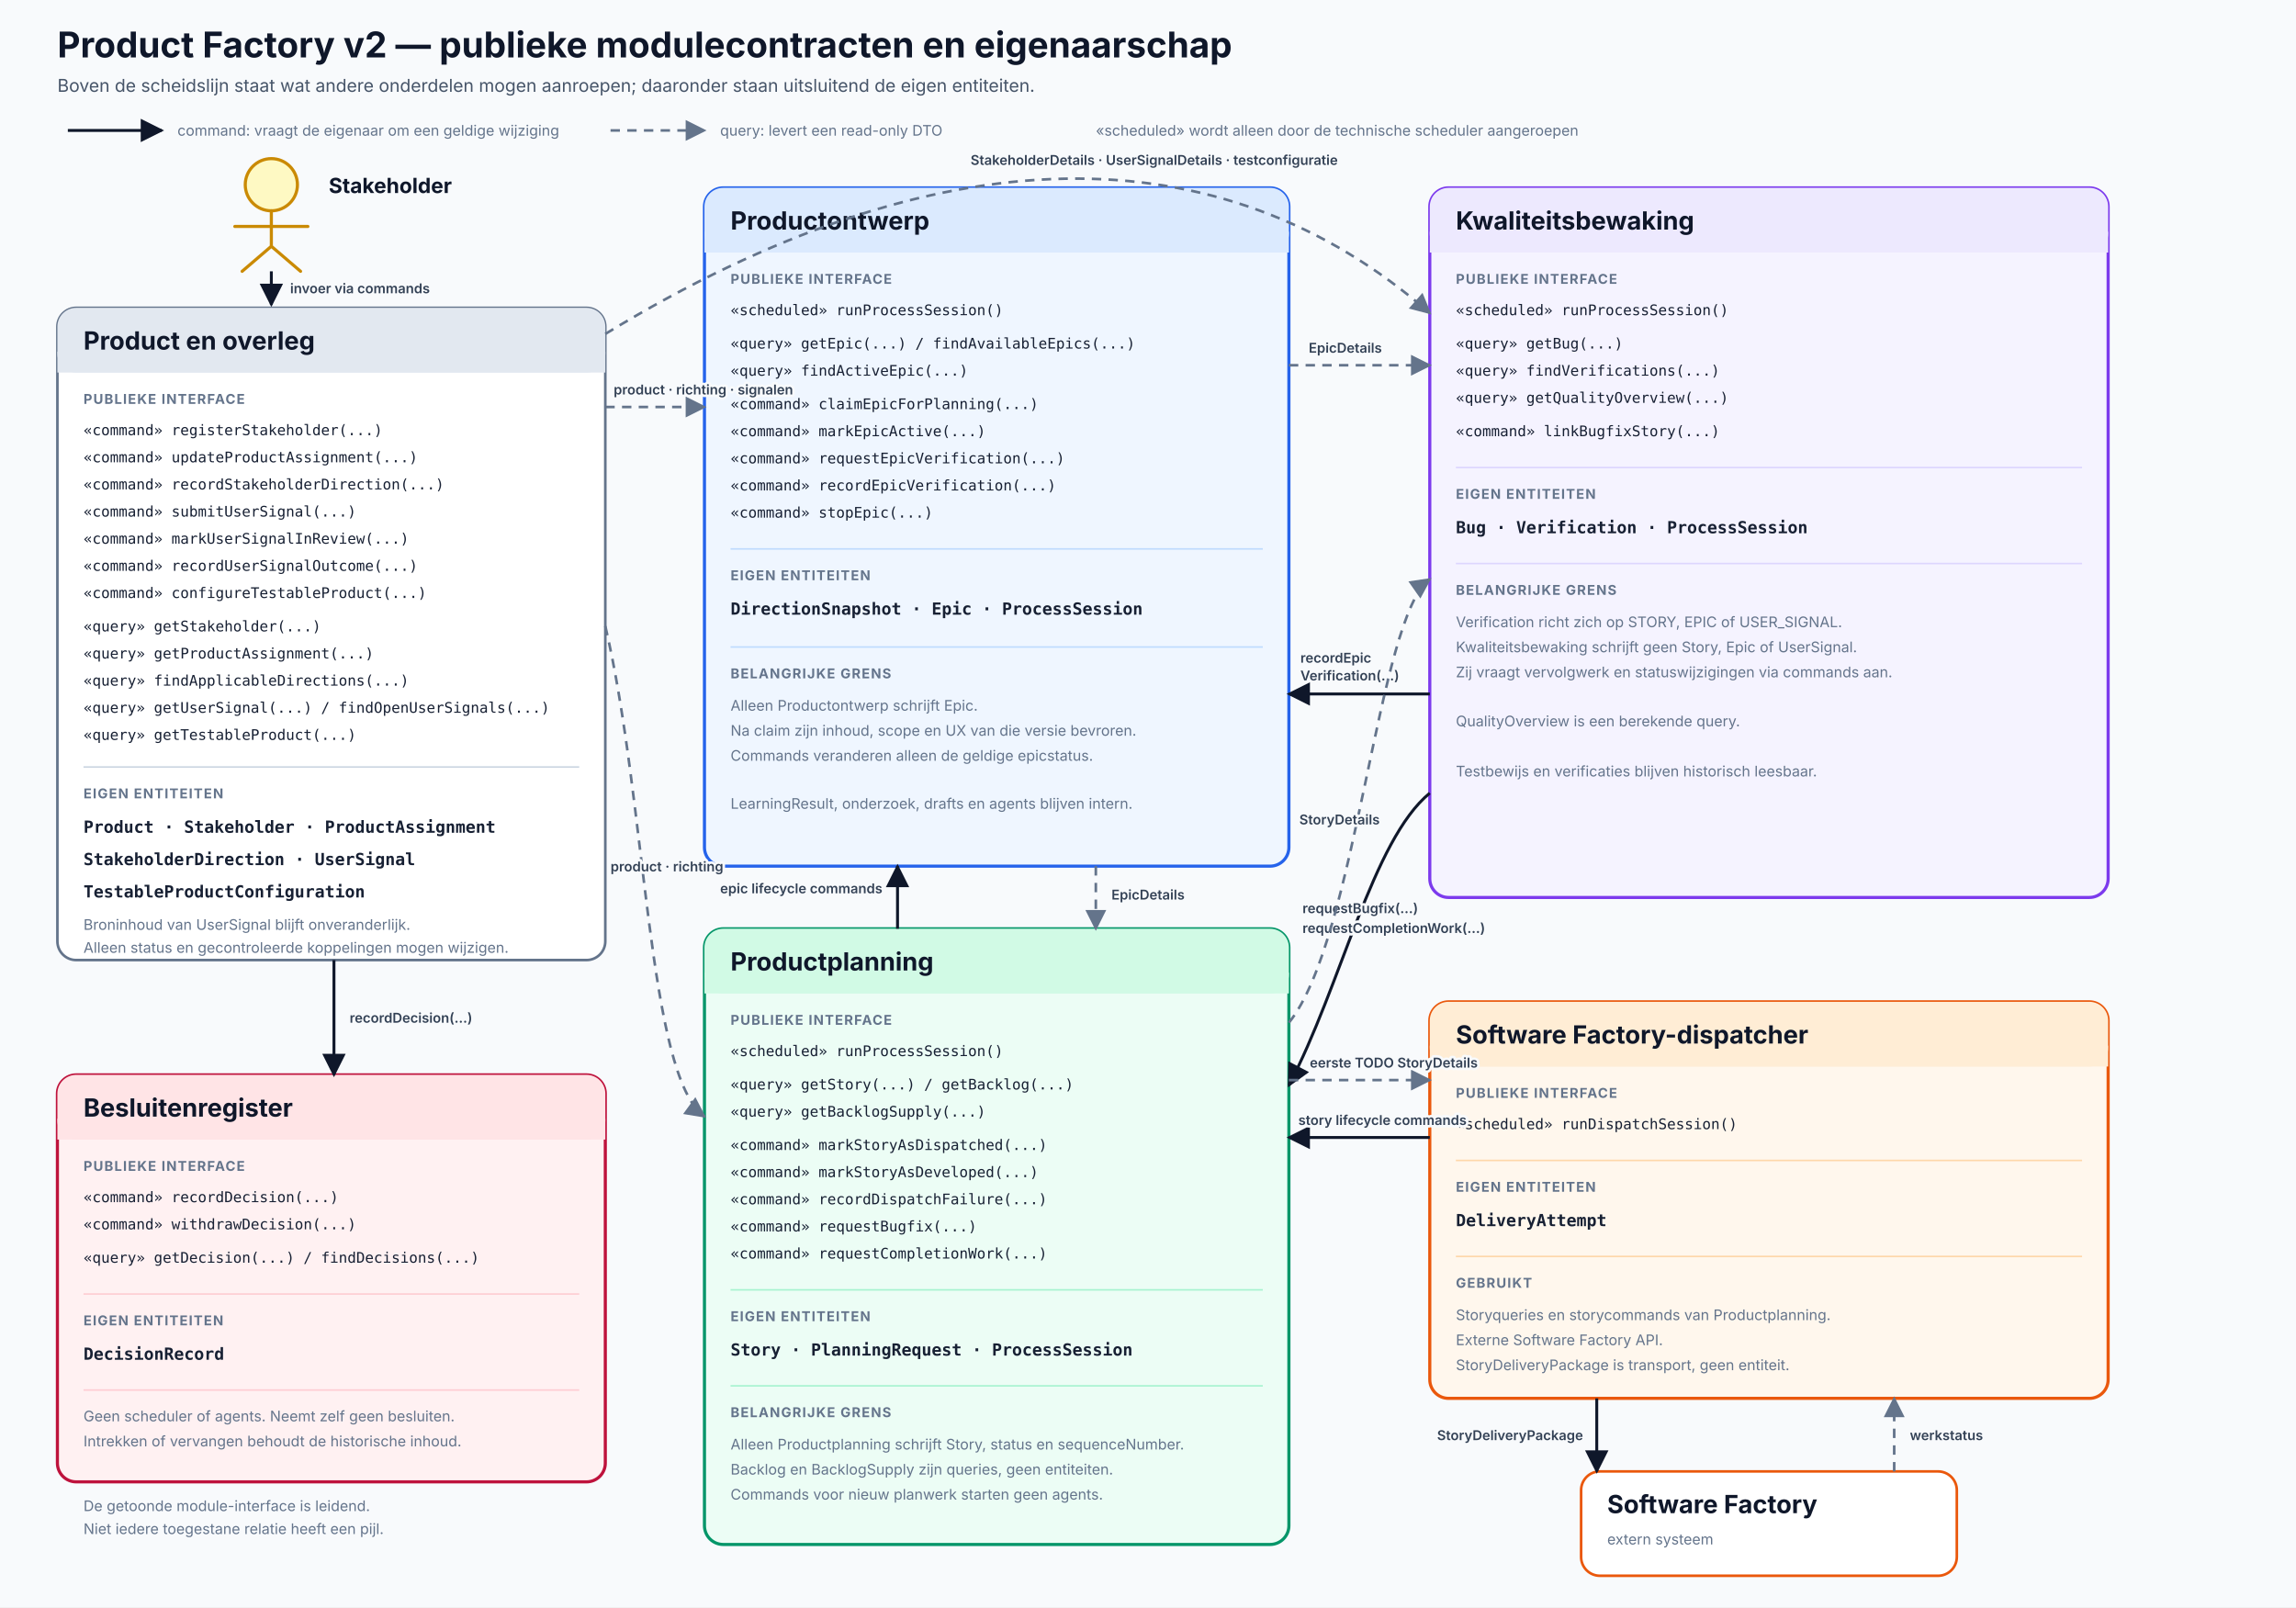
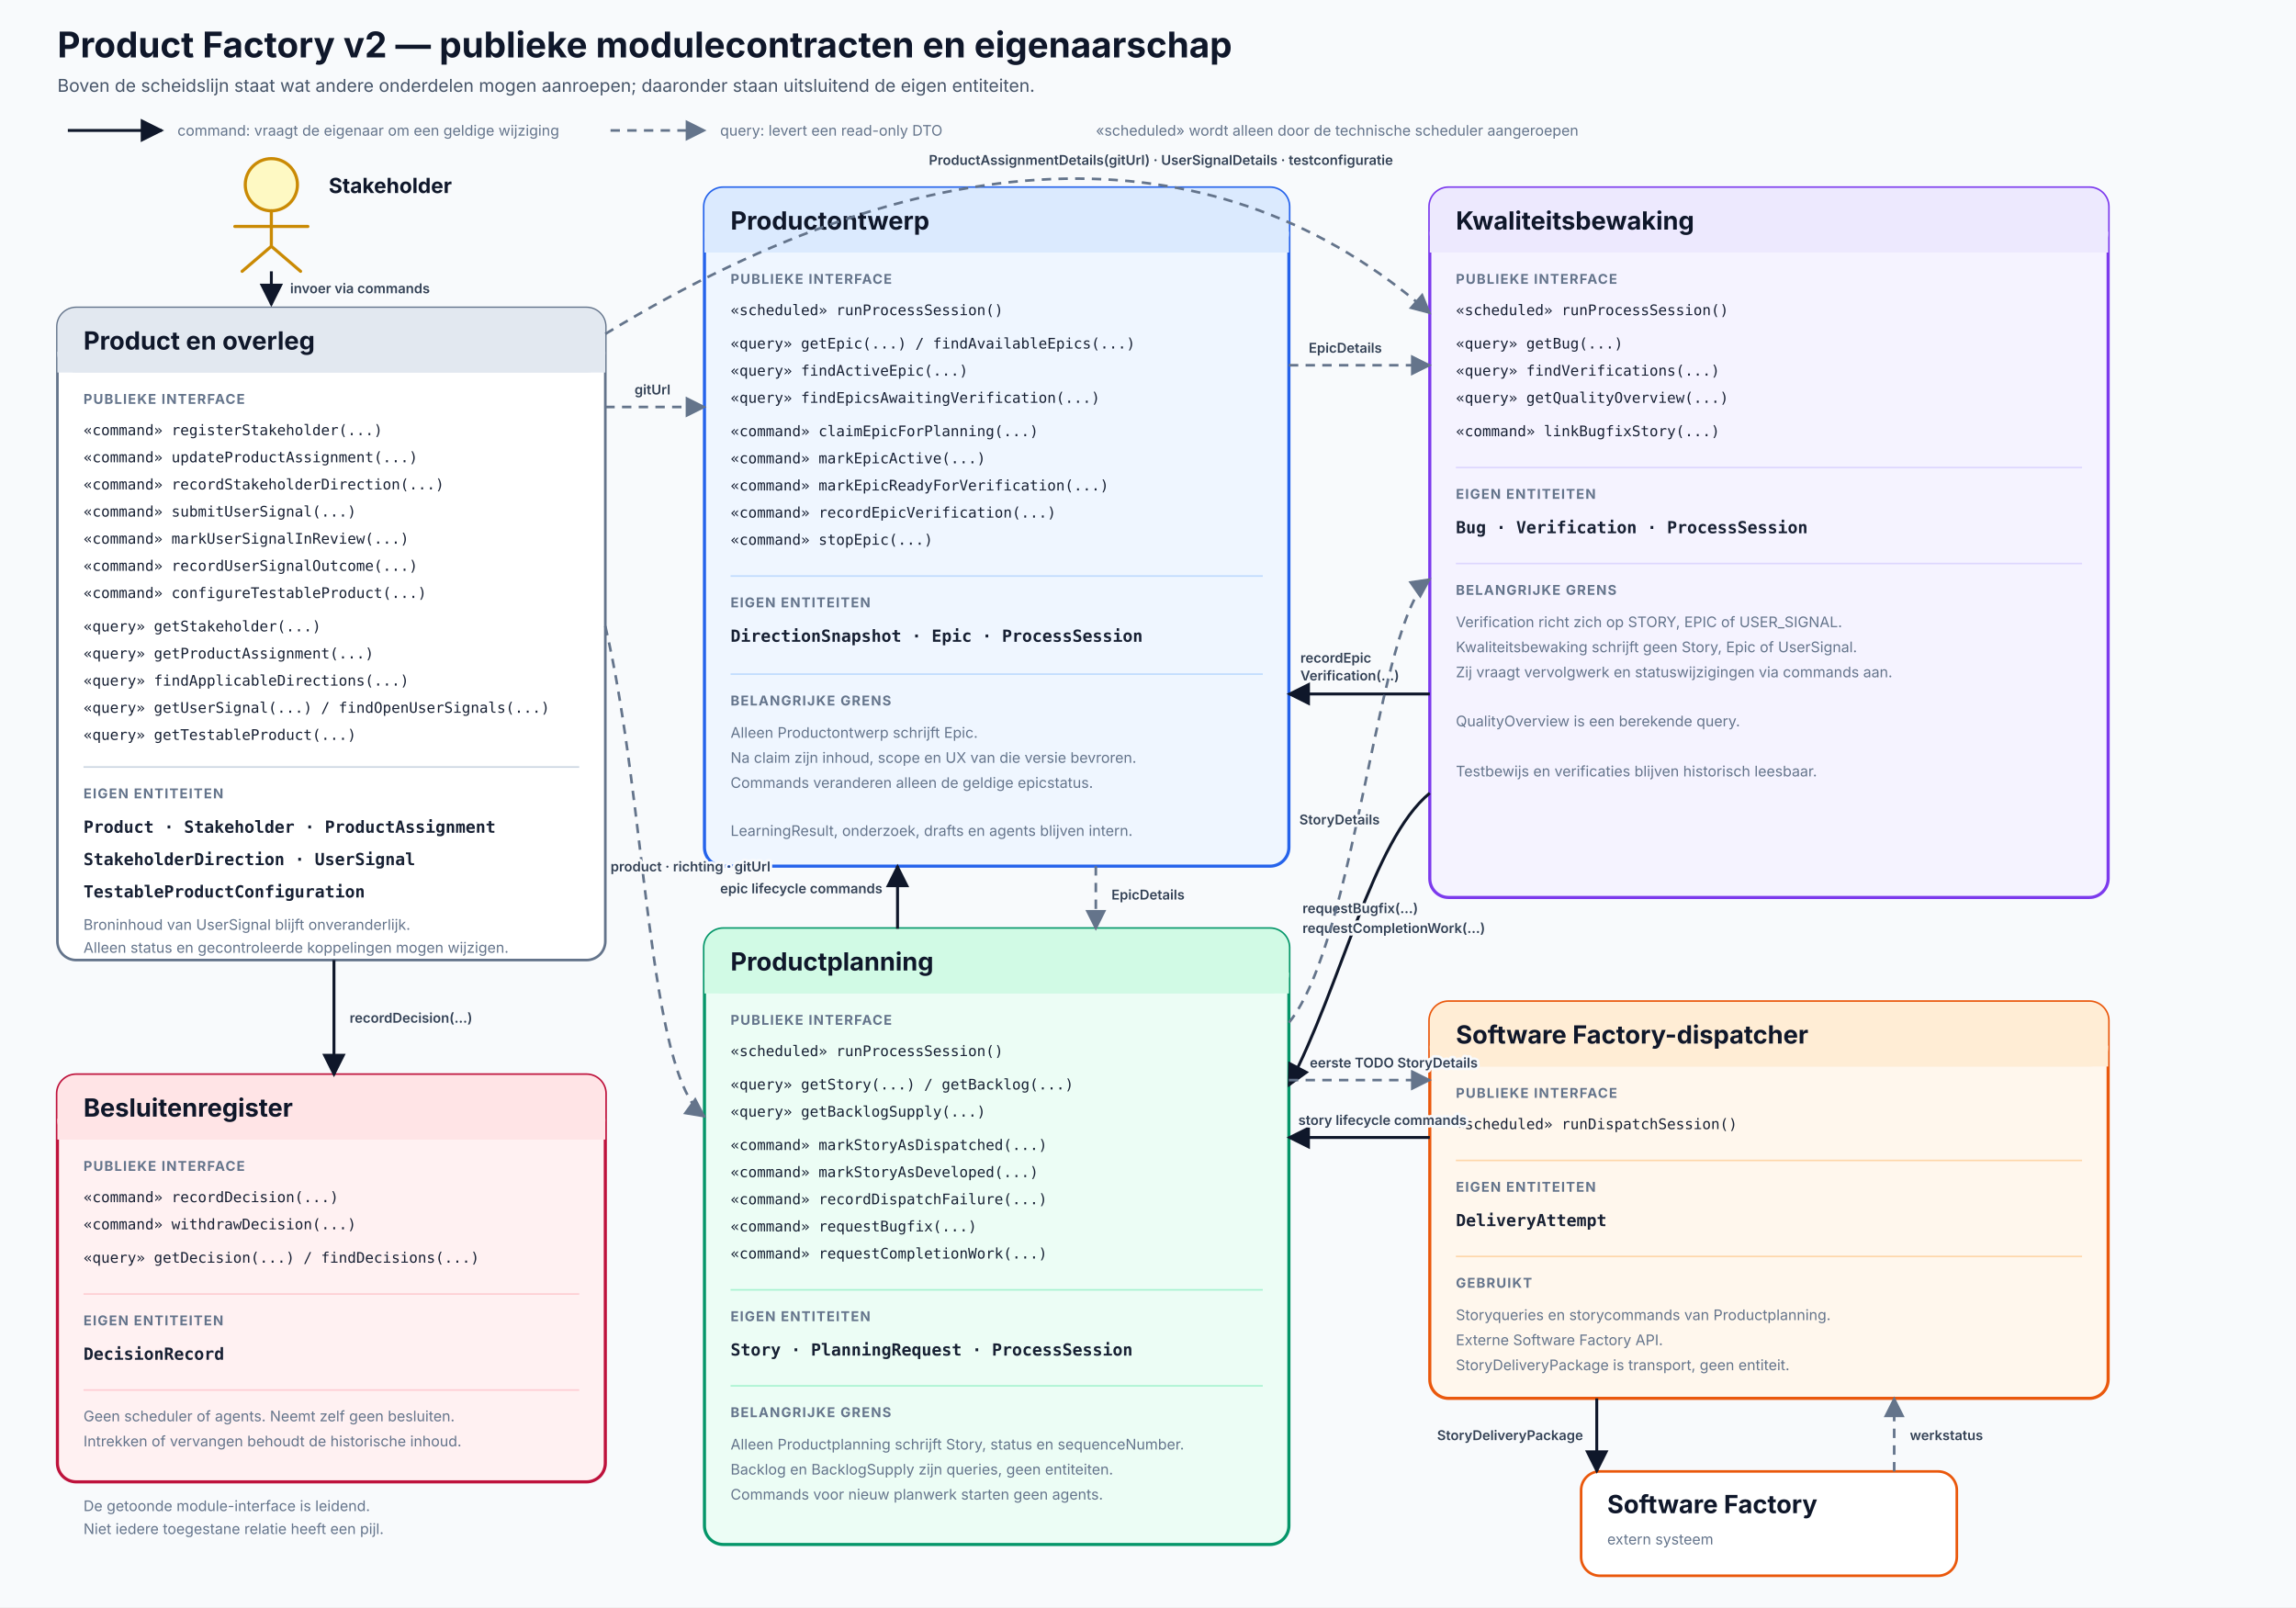
<svg xmlns="http://www.w3.org/2000/svg" width="2200" height="1540" viewBox="0 0 2200 1540" role="img" aria-labelledby="title desc">
  <defs>
    <marker id="commandArrow" viewBox="0 0 10 10" refX="9" refY="5" markerWidth="8" markerHeight="8" orient="auto">
      <path d="M0 0 L10 5 L0 10 Z" fill="#0f172a" />
    </marker>
    <marker id="queryArrow" viewBox="0 0 10 10" refX="9" refY="5" markerWidth="8" markerHeight="8" orient="auto">
      <path d="M0 0 L10 5 L0 10 Z" fill="#64748b" />
    </marker>
    <style>
      .title { font: 700 34px Inter, Arial, sans-serif; fill: #0f172a; }
      .subtitle { font: 400 17px Inter, Arial, sans-serif; fill: #475569; }
      .module-title { font: 700 24px Inter, Arial, sans-serif; fill: #0f172a; }
      .section-title { font: 700 13px Inter, Arial, sans-serif; letter-spacing: 1px; fill: #64748b; }
      .api { font: 500 14px ui-monospace, SFMono-Regular, Menlo, monospace; fill: #172033; }
      .entity { font: 600 16px ui-monospace, SFMono-Regular, Menlo, monospace; fill: #172033; }
      .note { font: 400 14px Inter, Arial, sans-serif; fill: #64748b; }
      .flow { font: 600 13px Inter, Arial, sans-serif; fill: #334155; paint-order: stroke; stroke: #f8fafc; stroke-width: 5px; stroke-linejoin: round; }
      .command { fill: none; stroke: #0f172a; stroke-width: 2.8; marker-end: url(#commandArrow); }
      .query { fill: none; stroke: #64748b; stroke-width: 2.5; stroke-dasharray: 9 7; marker-end: url(#queryArrow); }
      .divider { stroke-width: 1.5; }
    </style>
  </defs>
  <rect width="2200" height="1540" fill="#f8fafc" />
  <text x="55" y="55" class="title">Product Factory v2 — publieke modulecontracten en eigenaarschap</text>
  <text x="55" y="88" class="subtitle">Boven de scheidslijn staat wat andere onderdelen mogen aanroepen; daaronder staan uitsluitend de eigen entiteiten.</text>
  <path d="M65 125 H155" class="command" />
  <text x="170" y="130" class="note">command: vraagt de eigenaar om een geldige wijziging</text>
  <path d="M585 125 H675" class="query" />
  <text x="690" y="130" class="note">query: levert een read-only DTO</text>
  <text x="1050" y="130" class="note">«scheduled» wordt alleen door de technische scheduler aangeroepen</text>
  <circle cx="260" cy="177" r="25" fill="#fef9c3" stroke="#ca8a04" stroke-width="3" />
  <path d="M260 202 V236 M225 217 H295 M260 236 L232 260 M260 236 L288 260" fill="none" stroke="#ca8a04" stroke-width="3" stroke-linecap="round" />
  <text x="315" y="185" class="module-title" style="font-size:20px">Stakeholder</text>
  <path d="M260 260 V292" class="command" />
  <text x="278" y="281" class="flow">invoer via commands</text>
  <rect x="55" y="295" width="525" height="625" rx="18" fill="#ffffff" stroke="#64748b" stroke-width="2.5" />
  <rect x="55" y="295" width="525" height="62" rx="18" fill="#e2e8f0" />
  <path d="M55 337 V357 H580 V337" fill="#e2e8f0" />
  <text x="80" y="335" class="module-title">Product en overleg</text>
  <text x="80" y="387" class="section-title">PUBLIEKE INTERFACE</text>
  <text x="80" y="417" class="api">«command» registerStakeholder(...)</text>
  <text x="80" y="443" class="api">«command» updateProductAssignment(...)</text>
  <text x="80" y="469" class="api">«command» recordStakeholderDirection(...)</text>
  <text x="80" y="495" class="api">«command» submitUserSignal(...)</text>
  <text x="80" y="521" class="api">«command» markUserSignalInReview(...)</text>
  <text x="80" y="547" class="api">«command» recordUserSignalOutcome(...)</text>
  <text x="80" y="573" class="api">«command» configureTestableProduct(...)</text>
  <text x="80" y="605" class="api">«query» getStakeholder(...)</text>
  <text x="80" y="631" class="api">«query» getProductAssignment(...)</text>
  <text x="80" y="657" class="api">«query» findApplicableDirections(...)</text>
  <text x="80" y="683" class="api">«query» getUserSignal(...) / findOpenUserSignals(...)</text>
  <text x="80" y="709" class="api">«query» getTestableProduct(...)</text>
  <line x1="80" y1="735" x2="555" y2="735" class="divider" stroke="#cbd5e1" />
  <text x="80" y="765" class="section-title">EIGEN ENTITEITEN</text>
  <text x="80" y="798" class="entity">Product · Stakeholder · ProductAssignment</text>
  <text x="80" y="829" class="entity">StakeholderDirection · UserSignal</text>
  <text x="80" y="860" class="entity">TestableProductConfiguration</text>
  <text x="80" y="891" class="note">Broninhoud van UserSignal blijft onveranderlijk.</text>
  <text x="80" y="913" class="note">Alleen status en gecontroleerde koppelingen mogen wijzigen.</text>
  <rect x="675" y="180" width="560" height="650" rx="18" fill="#eff6ff" stroke="#2563eb" stroke-width="3" />
  <rect x="675" y="180" width="560" height="62" rx="18" fill="#dbeafe" />
  <path d="M675 222 V242 H1235 V222" fill="#dbeafe" />
  <text x="700" y="220" class="module-title">Productontwerp</text>
  <text x="700" y="272" class="section-title">PUBLIEKE INTERFACE</text>
  <text x="700" y="302" class="api">«scheduled» runProcessSession()</text>
  <text x="700" y="334" class="api">«query» getEpic(...) / findAvailableEpics(...)</text>
  <text x="700" y="360" class="api">«query» findActiveEpic(...)</text>
-   <text x="700" y="392" class="api">«command» claimEpicForPlanning(...)</text>
-   <text x="700" y="418" class="api">«command» markEpicActive(...)</text>
-   <text x="700" y="444" class="api">«command» requestEpicVerification(...)</text>
-   <text x="700" y="470" class="api">«command» recordEpicVerification(...)</text>
-   <text x="700" y="496" class="api">«command» stopEpic(...)</text>
-   <line x1="700" y1="526" x2="1210" y2="526" class="divider" stroke="#bfdbfe" />
-   <text x="700" y="556" class="section-title">EIGEN ENTITEITEN</text>
-   <text x="700" y="589" class="entity">DirectionSnapshot · Epic · ProcessSession</text>
-   <line x1="700" y1="620" x2="1210" y2="620" class="divider" stroke="#bfdbfe" />
-   <text x="700" y="650" class="section-title">BELANGRIJKE GRENS</text>
-   <text x="700" y="681" class="note">Alleen Productontwerp schrijft Epic.</text>
-   <text x="700" y="705" class="note">Na claim zijn inhoud, scope en UX van die versie bevroren.</text>
-   <text x="700" y="729" class="note">Commands veranderen alleen de geldige epicstatus.</text>
-   <text x="700" y="775" class="note">LearningResult, onderzoek, drafts en agents blijven intern.</text>
+   <text x="700" y="386" class="api">«query» findEpicsAwaitingVerification(...)</text>
+   <text x="700" y="418" class="api">«command» claimEpicForPlanning(...)</text>
+   <text x="700" y="444" class="api">«command» markEpicActive(...)</text>
+   <text x="700" y="470" class="api">«command» markEpicReadyForVerification(...)</text>
+   <text x="700" y="496" class="api">«command» recordEpicVerification(...)</text>
+   <text x="700" y="522" class="api">«command» stopEpic(...)</text>
+   <line x1="700" y1="552" x2="1210" y2="552" class="divider" stroke="#bfdbfe" />
+   <text x="700" y="582" class="section-title">EIGEN ENTITEITEN</text>
+   <text x="700" y="615" class="entity">DirectionSnapshot · Epic · ProcessSession</text>
+   <line x1="700" y1="646" x2="1210" y2="646" class="divider" stroke="#bfdbfe" />
+   <text x="700" y="676" class="section-title">BELANGRIJKE GRENS</text>
+   <text x="700" y="707" class="note">Alleen Productontwerp schrijft Epic.</text>
+   <text x="700" y="731" class="note">Na claim zijn inhoud, scope en UX van die versie bevroren.</text>
+   <text x="700" y="755" class="note">Commands veranderen alleen de geldige epicstatus.</text>
+   <text x="700" y="801" class="note">LearningResult, onderzoek, drafts en agents blijven intern.</text>
  <rect x="675" y="890" width="560" height="590" rx="18" fill="#ecfdf5" stroke="#059669" stroke-width="3" />
  <rect x="675" y="890" width="560" height="62" rx="18" fill="#d1fae5" />
  <path d="M675 932 V952 H1235 V932" fill="#d1fae5" />
  <text x="700" y="930" class="module-title">Productplanning</text>
  <text x="700" y="982" class="section-title">PUBLIEKE INTERFACE</text>
  <text x="700" y="1012" class="api">«scheduled» runProcessSession()</text>
  <text x="700" y="1044" class="api">«query» getStory(...) / getBacklog(...)</text>
  <text x="700" y="1070" class="api">«query» getBacklogSupply(...)</text>
  <text x="700" y="1102" class="api">«command» markStoryAsDispatched(...)</text>
  <text x="700" y="1128" class="api">«command» markStoryAsDeveloped(...)</text>
  <text x="700" y="1154" class="api">«command» recordDispatchFailure(...)</text>
  <text x="700" y="1180" class="api">«command» requestBugfix(...)</text>
  <text x="700" y="1206" class="api">«command» requestCompletionWork(...)</text>
  <line x1="700" y1="1236" x2="1210" y2="1236" class="divider" stroke="#a7f3d0" />
  <text x="700" y="1266" class="section-title">EIGEN ENTITEITEN</text>
  <text x="700" y="1299" class="entity">Story · PlanningRequest · ProcessSession</text>
  <line x1="700" y1="1328" x2="1210" y2="1328" class="divider" stroke="#a7f3d0" />
  <text x="700" y="1358" class="section-title">BELANGRIJKE GRENS</text>
  <text x="700" y="1389" class="note">Alleen Productplanning schrijft Story, status en sequenceNumber.</text>
  <text x="700" y="1413" class="note">Backlog en BacklogSupply zijn queries, geen entiteiten.</text>
  <text x="700" y="1437" class="note">Commands voor nieuw planwerk starten geen agents.</text>
  <rect x="1370" y="180" width="650" height="680" rx="18" fill="#f5f3ff" stroke="#7c3aed" stroke-width="3" />
  <rect x="1370" y="180" width="650" height="62" rx="18" fill="#ede9fe" />
  <path d="M1370 222 V242 H2020 V222" fill="#ede9fe" />
  <text x="1395" y="220" class="module-title">Kwaliteitsbewaking</text>
  <text x="1395" y="272" class="section-title">PUBLIEKE INTERFACE</text>
  <text x="1395" y="302" class="api">«scheduled» runProcessSession()</text>
  <text x="1395" y="334" class="api">«query» getBug(...)</text>
  <text x="1395" y="360" class="api">«query» findVerifications(...)</text>
  <text x="1395" y="386" class="api">«query» getQualityOverview(...)</text>
  <text x="1395" y="418" class="api">«command» linkBugfixStory(...)</text>
  <line x1="1395" y1="448" x2="1995" y2="448" class="divider" stroke="#ddd6fe" />
  <text x="1395" y="478" class="section-title">EIGEN ENTITEITEN</text>
  <text x="1395" y="511" class="entity">Bug · Verification · ProcessSession</text>
  <line x1="1395" y1="540" x2="1995" y2="540" class="divider" stroke="#ddd6fe" />
  <text x="1395" y="570" class="section-title">BELANGRIJKE GRENS</text>
  <text x="1395" y="601" class="note">Verification richt zich op STORY, EPIC of USER_SIGNAL.</text>
  <text x="1395" y="625" class="note">Kwaliteitsbewaking schrijft geen Story, Epic of UserSignal.</text>
  <text x="1395" y="649" class="note">Zij vraagt vervolgwerk en statuswijzigingen via commands aan.</text>
  <text x="1395" y="696" class="note">QualityOverview is een berekende query.</text>
  <text x="1395" y="744" class="note">Testbewijs en verificaties blijven historisch leesbaar.</text>
  <rect x="55" y="1030" width="525" height="390" rx="18" fill="#fff1f2" stroke="#be123c" stroke-width="3" />
  <rect x="55" y="1030" width="525" height="62" rx="18" fill="#ffe4e6" />
  <path d="M55 1072 V1092 H580 V1072" fill="#ffe4e6" />
  <text x="80" y="1070" class="module-title">Besluitenregister</text>
  <text x="80" y="1122" class="section-title">PUBLIEKE INTERFACE</text>
  <text x="80" y="1152" class="api">«command» recordDecision(...)</text>
  <text x="80" y="1178" class="api">«command» withdrawDecision(...)</text>
  <text x="80" y="1210" class="api">«query» getDecision(...) / findDecisions(...)</text>
  <line x1="80" y1="1240" x2="555" y2="1240" class="divider" stroke="#fecdd3" />
  <text x="80" y="1270" class="section-title">EIGEN ENTITEITEN</text>
  <text x="80" y="1303" class="entity">DecisionRecord</text>
  <line x1="80" y1="1332" x2="555" y2="1332" class="divider" stroke="#fecdd3" />
  <text x="80" y="1362" class="note">Geen scheduler of agents. Neemt zelf geen besluiten.</text>
  <text x="80" y="1386" class="note">Intrekken of vervangen behoudt de historische inhoud.</text>
  <rect x="1370" y="960" width="650" height="380" rx="18" fill="#fff7ed" stroke="#ea580c" stroke-width="3" />
  <rect x="1370" y="960" width="650" height="62" rx="18" fill="#ffedd5" />
  <path d="M1370 1002 V1022 H2020 V1002" fill="#ffedd5" />
  <text x="1395" y="1000" class="module-title">Software Factory-dispatcher</text>
  <text x="1395" y="1052" class="section-title">PUBLIEKE INTERFACE</text>
  <text x="1395" y="1082" class="api">«scheduled» runDispatchSession()</text>
  <line x1="1395" y1="1112" x2="1995" y2="1112" class="divider" stroke="#fed7aa" />
  <text x="1395" y="1142" class="section-title">EIGEN ENTITEITEN</text>
  <text x="1395" y="1175" class="entity">DeliveryAttempt</text>
  <line x1="1395" y1="1204" x2="1995" y2="1204" class="divider" stroke="#fed7aa" />
  <text x="1395" y="1234" class="section-title">GEBRUIKT</text>
  <text x="1395" y="1265" class="note">Storyqueries en storycommands van Productplanning.</text>
  <text x="1395" y="1289" class="note">Externe Software Factory API.</text>
  <text x="1395" y="1313" class="note">StoryDeliveryPackage is transport, geen entiteit.</text>
  <rect x="1515" y="1410" width="360" height="100" rx="18" fill="#ffffff" stroke="#ea580c" stroke-width="2.5" />
  <text x="1540" y="1450" class="module-title">Software Factory</text>
  <text x="1540" y="1480" class="note">extern systeem</text>
  <path d="M580 390 H675" class="query" />
-   <text x="588" y="378" class="flow">product · richting · signalen</text>
+   <text x="608" y="378" class="flow">gitUrl</text>
  <path d="M580 600 C620 770 620 1030 675 1070" class="query" />
-   <text x="585" y="835" class="flow">product · richting</text>
+   <text x="585" y="835" class="flow">product · richting · gitUrl</text>
  <path d="M580 320 C900 125 1170 125 1370 300" class="query" />
-   <text x="930" y="158" class="flow">StakeholderDetails · UserSignalDetails · testconfiguratie</text>
+   <text x="890" y="158" class="flow">ProductAssignmentDetails(gitUrl) · UserSignalDetails · testconfiguratie</text>
  <path d="M860 890 V830" class="command" />
  <text x="690" y="856" class="flow">epic lifecycle commands</text>
  <path d="M1050 830 V890" class="query" />
  <text x="1065" y="862" class="flow">EpicDetails</text>
  <path d="M1235 350 H1370" class="query" />
  <text x="1254" y="338" class="flow">EpicDetails</text>
  <path d="M1370 665 H1235" class="command" />
  <text x="1246" y="635" class="flow">recordEpic</text>
  <text x="1246" y="652" class="flow">Verification(...)</text>
  <path d="M1370 760 C1315 805 1285 945 1235 1040" class="command" />
  <text x="1248" y="875" class="flow">requestBugfix(...)</text>
  <text x="1248" y="894" class="flow">requestCompletionWork(...)</text>
  <path d="M1235 980 C1300 900 1320 590 1370 555" class="query" />
  <text x="1245" y="790" class="flow">StoryDetails</text>
  <path d="M1370 1090 H1235" class="command" />
  <text x="1244" y="1078" class="flow">story lifecycle commands</text>
  <path d="M1235 1035 H1370" class="query" />
  <text x="1255" y="1023" class="flow">eerste TODO StoryDetails</text>
  <path d="M1530 1340 V1410" class="command" />
  <text x="1377" y="1380" class="flow">StoryDeliveryPackage</text>
  <path d="M1815 1410 V1340" class="query" />
  <text x="1830" y="1380" class="flow">werkstatus</text>
  <path d="M320 920 V1030" class="command" />
  <text x="335" y="980" class="flow">recordDecision(...)</text>
  <text x="80" y="1448" class="note">De getoonde module-interface is leidend.</text>
  <text x="80" y="1470" class="note">Niet iedere toegestane relatie heeft een pijl.</text>
</svg>
